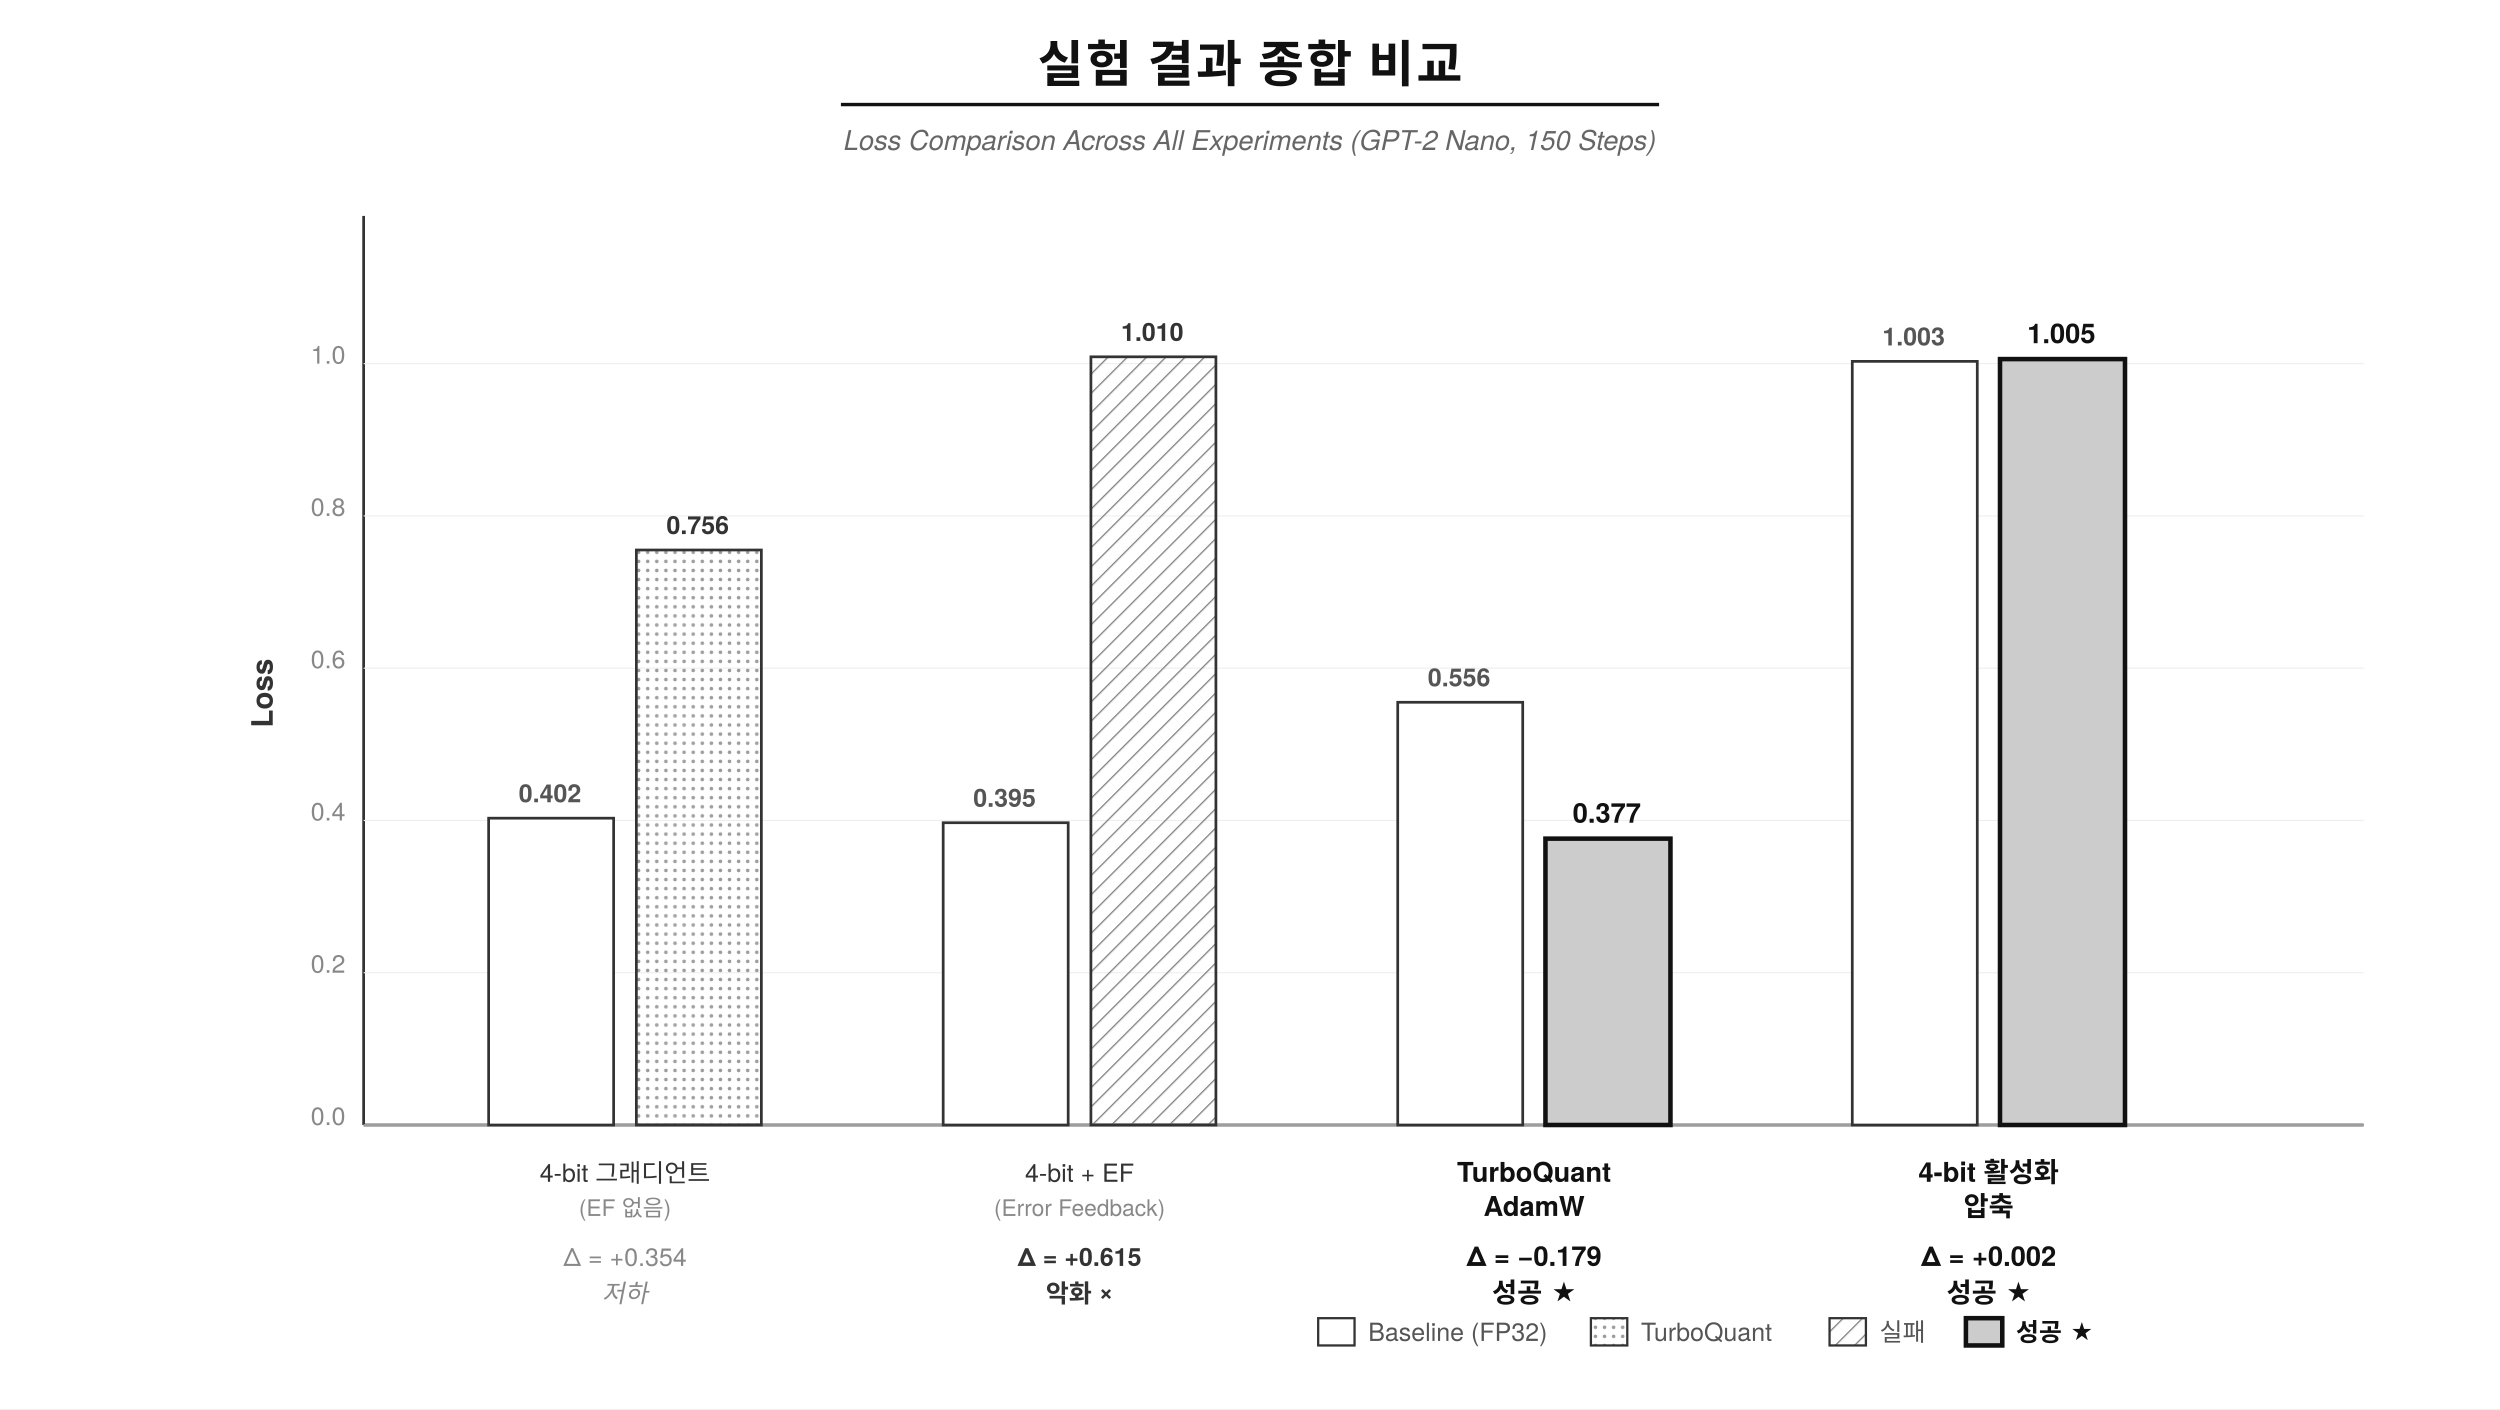
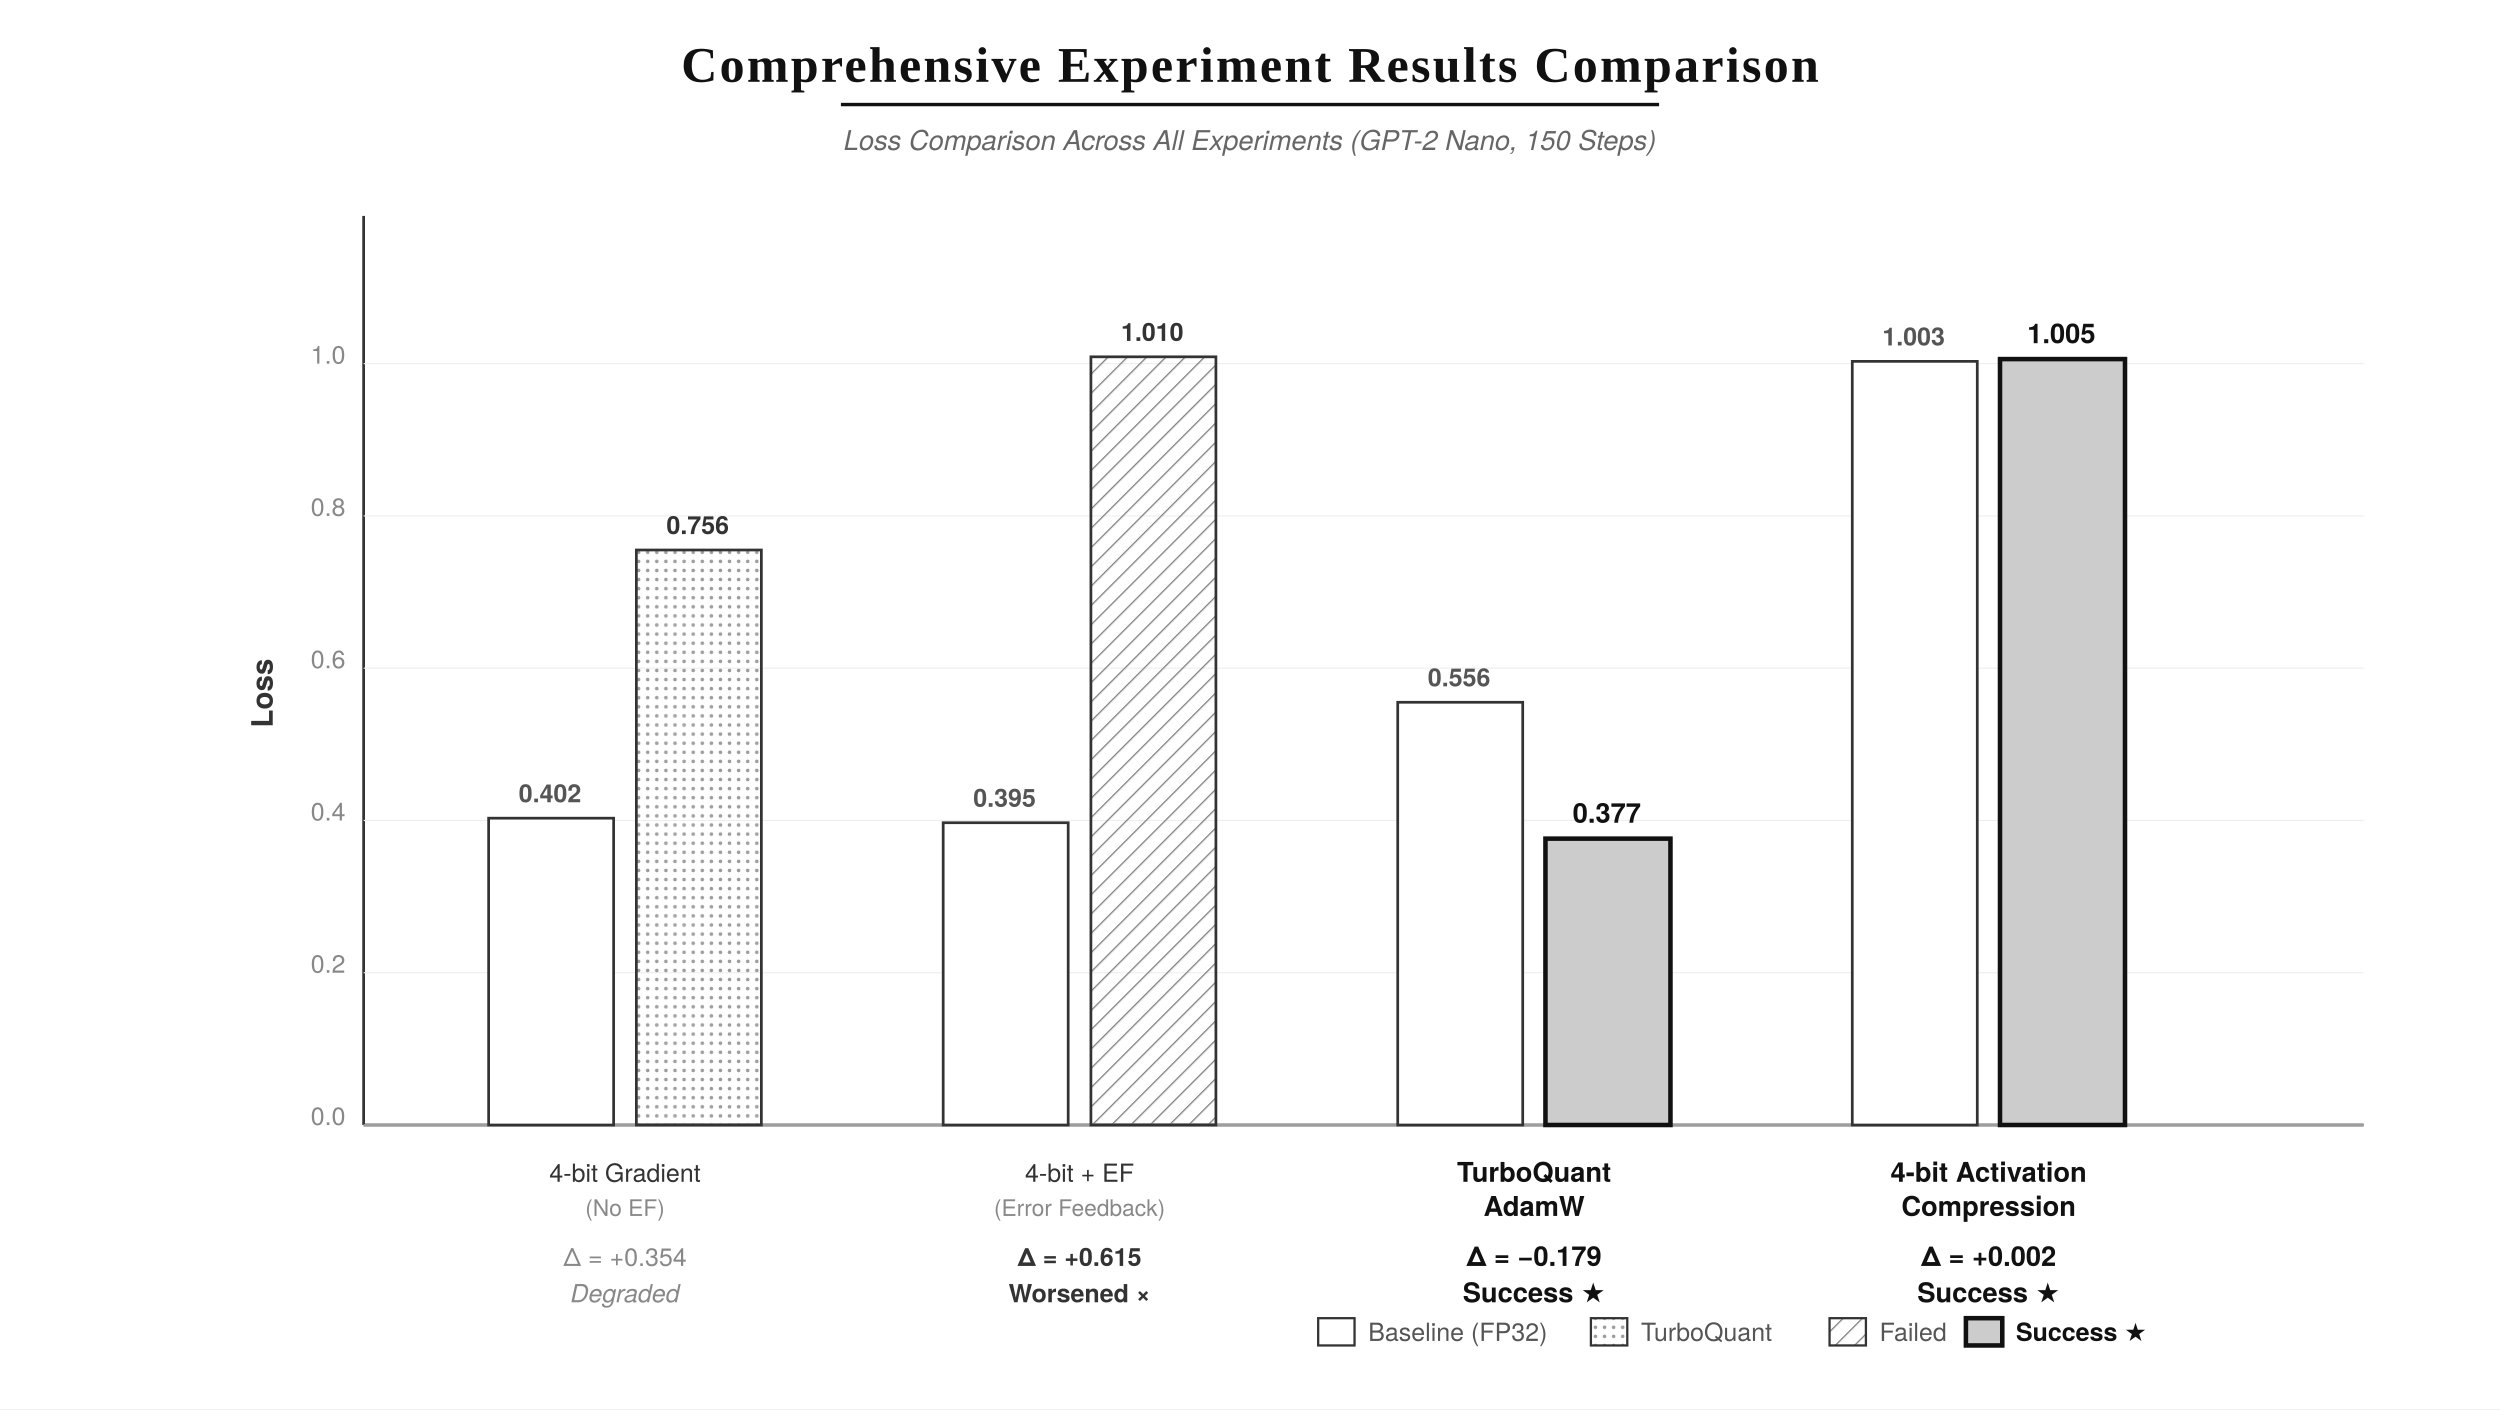
<svg xmlns="http://www.w3.org/2000/svg" viewBox="0 0 1100 620" font-family="'Georgia', 'Times New Roman', serif">
  <defs>
    <pattern id="dots" patternUnits="userSpaceOnUse" width="4" height="4">
      <circle cx="2" cy="2" r="0.8" fill="#999" />
    </pattern>
    <pattern id="stripe" patternUnits="userSpaceOnUse" width="6" height="6" patternTransform="rotate(45)">
      <line x1="0" y1="0" x2="0" y2="6" stroke="#888" stroke-width="1.2" />
    </pattern>
  </defs>
  <rect width="1100" height="620" fill="#fff" />
-   <text x="550" y="36" text-anchor="middle" fill="#111" font-size="22" font-weight="bold" letter-spacing="1">실험 결과 종합 비교</text>
+   <text x="550" y="36" text-anchor="middle" fill="#111" font-size="22" font-weight="bold" letter-spacing="1">Comprehensive Experiment Results Comparison</text>
  <line x1="370" y1="46" x2="730" y2="46" stroke="#111" stroke-width="1.5" />
  <text x="550" y="66" text-anchor="middle" fill="#666" font-size="12" font-style="italic" font-family="'Helvetica Neue', sans-serif">Loss Comparison Across All Experiments (GPT-2 Nano, 150 Steps)</text>
  <g transform="translate(100, 85)">
    <line x1="60" y1="10" x2="60" y2="410" stroke="#333" stroke-width="1.2" />
    <line x1="60" y1="410" x2="940" y2="410" stroke="#333" stroke-width="1.2" />
    <text x="20" y="220" text-anchor="middle" fill="#333" font-size="13" font-weight="bold" font-family="'Helvetica Neue', sans-serif" transform="rotate(-90, 20, 220)">Loss</text>
    <g font-family="'Helvetica Neue', sans-serif" font-size="11" fill="#888">
      <text x="52" y="410" text-anchor="end">0.0</text>
      <line x1="60" y1="410" x2="940" y2="410" stroke="#eee" stroke-width="0.5" />
      <text x="52" y="343" text-anchor="end">0.2</text>
      <line x1="60" y1="343" x2="940" y2="343" stroke="#eee" stroke-width="0.5" />
      <text x="52" y="276" text-anchor="end">0.4</text>
      <line x1="60" y1="276" x2="940" y2="276" stroke="#eee" stroke-width="0.5" />
      <text x="52" y="209" text-anchor="end">0.6</text>
      <line x1="60" y1="209" x2="940" y2="209" stroke="#eee" stroke-width="0.5" />
      <text x="52" y="142" text-anchor="end">0.8</text>
      <line x1="60" y1="142" x2="940" y2="142" stroke="#eee" stroke-width="0.5" />
      <text x="52" y="75" text-anchor="end">1.0</text>
      <line x1="60" y1="75" x2="940" y2="75" stroke="#eee" stroke-width="0.5" />
    </g>
    <g transform="translate(115, 0)" font-family="'Helvetica Neue', sans-serif">
      <rect x="0" y="275" width="55" height="135" fill="#fff" stroke="#333" stroke-width="1.2" />
      <text x="27" y="268" text-anchor="middle" fill="#555" font-size="11" font-weight="bold">0.402</text>
      <rect x="65" y="157" width="55" height="253" fill="url(#dots)" stroke="#333" stroke-width="1.2" />
      <text x="92" y="150" text-anchor="middle" fill="#333" font-size="11" font-weight="bold">0.756</text>
-       <text x="60" y="435" text-anchor="middle" fill="#333" font-size="11">4-bit 그래디언트</text>
-       <text x="60" y="450" text-anchor="middle" fill="#888" font-size="10">(EF 없음)</text>
+       <text x="60" y="435" text-anchor="middle" fill="#333" font-size="11">4-bit Gradient</text>
+       <text x="60" y="450" text-anchor="middle" fill="#888" font-size="10">(No EF)</text>
      <text x="60" y="472" text-anchor="middle" fill="#888" font-size="11">Δ = +0.354</text>
-       <text x="60" y="488" text-anchor="middle" fill="#888" font-size="11" font-style="italic">저하</text>
+       <text x="60" y="488" text-anchor="middle" fill="#888" font-size="11" font-style="italic">Degraded</text>
    </g>
    <g transform="translate(315, 0)" font-family="'Helvetica Neue', sans-serif">
      <rect x="0" y="277" width="55" height="133" fill="#fff" stroke="#333" stroke-width="1.2" />
      <text x="27" y="270" text-anchor="middle" fill="#555" font-size="11" font-weight="bold">0.395</text>
      <rect x="65" y="72" width="55" height="338" fill="url(#stripe)" stroke="#333" stroke-width="1.2" />
      <text x="92" y="65" text-anchor="middle" fill="#333" font-size="11" font-weight="bold">1.010</text>
      <text x="60" y="435" text-anchor="middle" fill="#333" font-size="11">4-bit + EF</text>
      <text x="60" y="450" text-anchor="middle" fill="#888" font-size="10">(Error Feedback)</text>
      <text x="60" y="472" text-anchor="middle" fill="#333" font-size="11" font-weight="bold">Δ = +0.615</text>
-       <text x="60" y="488" text-anchor="middle" fill="#333" font-size="11" font-weight="bold">악화 ×</text>
+       <text x="60" y="488" text-anchor="middle" fill="#333" font-size="11" font-weight="bold">Worsened ×</text>
    </g>
    <g transform="translate(515, 0)" font-family="'Helvetica Neue', sans-serif">
      <rect x="0" y="224" width="55" height="186" fill="#fff" stroke="#333" stroke-width="1.2" />
      <text x="27" y="217" text-anchor="middle" fill="#555" font-size="11" font-weight="bold">0.556</text>
      <rect x="65" y="284" width="55" height="126" fill="#ccc" stroke="#111" stroke-width="2" />
      <text x="92" y="277" text-anchor="middle" fill="#111" font-size="12" font-weight="bold">0.377</text>
      <text x="60" y="435" text-anchor="middle" fill="#111" font-size="12" font-weight="bold">TurboQuant</text>
      <text x="60" y="450" text-anchor="middle" fill="#111" font-size="12" font-weight="bold">AdamW</text>
      <text x="60" y="472" text-anchor="middle" fill="#111" font-size="12" font-weight="bold">Δ = −0.179</text>
-       <text x="60" y="488" text-anchor="middle" fill="#111" font-size="12" font-weight="bold">성공 ★</text>
+       <text x="60" y="488" text-anchor="middle" fill="#111" font-size="12" font-weight="bold">Success ★</text>
    </g>
    <g transform="translate(715, 0)" font-family="'Helvetica Neue', sans-serif">
      <rect x="0" y="74" width="55" height="336" fill="#fff" stroke="#333" stroke-width="1.2" />
      <text x="27" y="67" text-anchor="middle" fill="#555" font-size="11" font-weight="bold">1.003</text>
      <rect x="65" y="73" width="55" height="337" fill="#ccc" stroke="#111" stroke-width="2" />
      <text x="92" y="66" text-anchor="middle" fill="#111" font-size="12" font-weight="bold">1.005</text>
-       <text x="60" y="435" text-anchor="middle" fill="#111" font-size="12" font-weight="bold">4-bit 활성화</text>
-       <text x="60" y="450" text-anchor="middle" fill="#111" font-size="12" font-weight="bold">압축</text>
+       <text x="60" y="435" text-anchor="middle" fill="#111" font-size="12" font-weight="bold">4-bit Activation</text>
+       <text x="60" y="450" text-anchor="middle" fill="#111" font-size="12" font-weight="bold">Compression</text>
      <text x="60" y="472" text-anchor="middle" fill="#111" font-size="12" font-weight="bold">Δ = +0.002</text>
-       <text x="60" y="488" text-anchor="middle" fill="#111" font-size="12" font-weight="bold">성공 ★</text>
+       <text x="60" y="488" text-anchor="middle" fill="#111" font-size="12" font-weight="bold">Success ★</text>
    </g>
  </g>
  <g transform="translate(580, 590)" font-family="'Helvetica Neue', sans-serif" font-size="11">
    <rect x="0" y="-10" width="16" height="12" fill="#fff" stroke="#333" stroke-width="1" />
    <text x="22" y="0" fill="#555">Baseline (FP32)</text>
    <rect x="120" y="-10" width="16" height="12" fill="url(#dots)" stroke="#333" stroke-width="1" />
    <text x="142" y="0" fill="#555">TurboQuant</text>
    <rect x="225" y="-10" width="16" height="12" fill="url(#stripe)" stroke="#333" stroke-width="1" />
-     <text x="247" y="0" fill="#555">실패</text>
+     <text x="247" y="0" fill="#555">Failed</text>
    <rect x="285" y="-10" width="16" height="12" fill="#ccc" stroke="#111" stroke-width="2" />
-     <text x="307" y="0" fill="#111" font-weight="bold">성공 ★</text>
+     <text x="307" y="0" fill="#111" font-weight="bold">Success ★</text>
  </g>
</svg>
